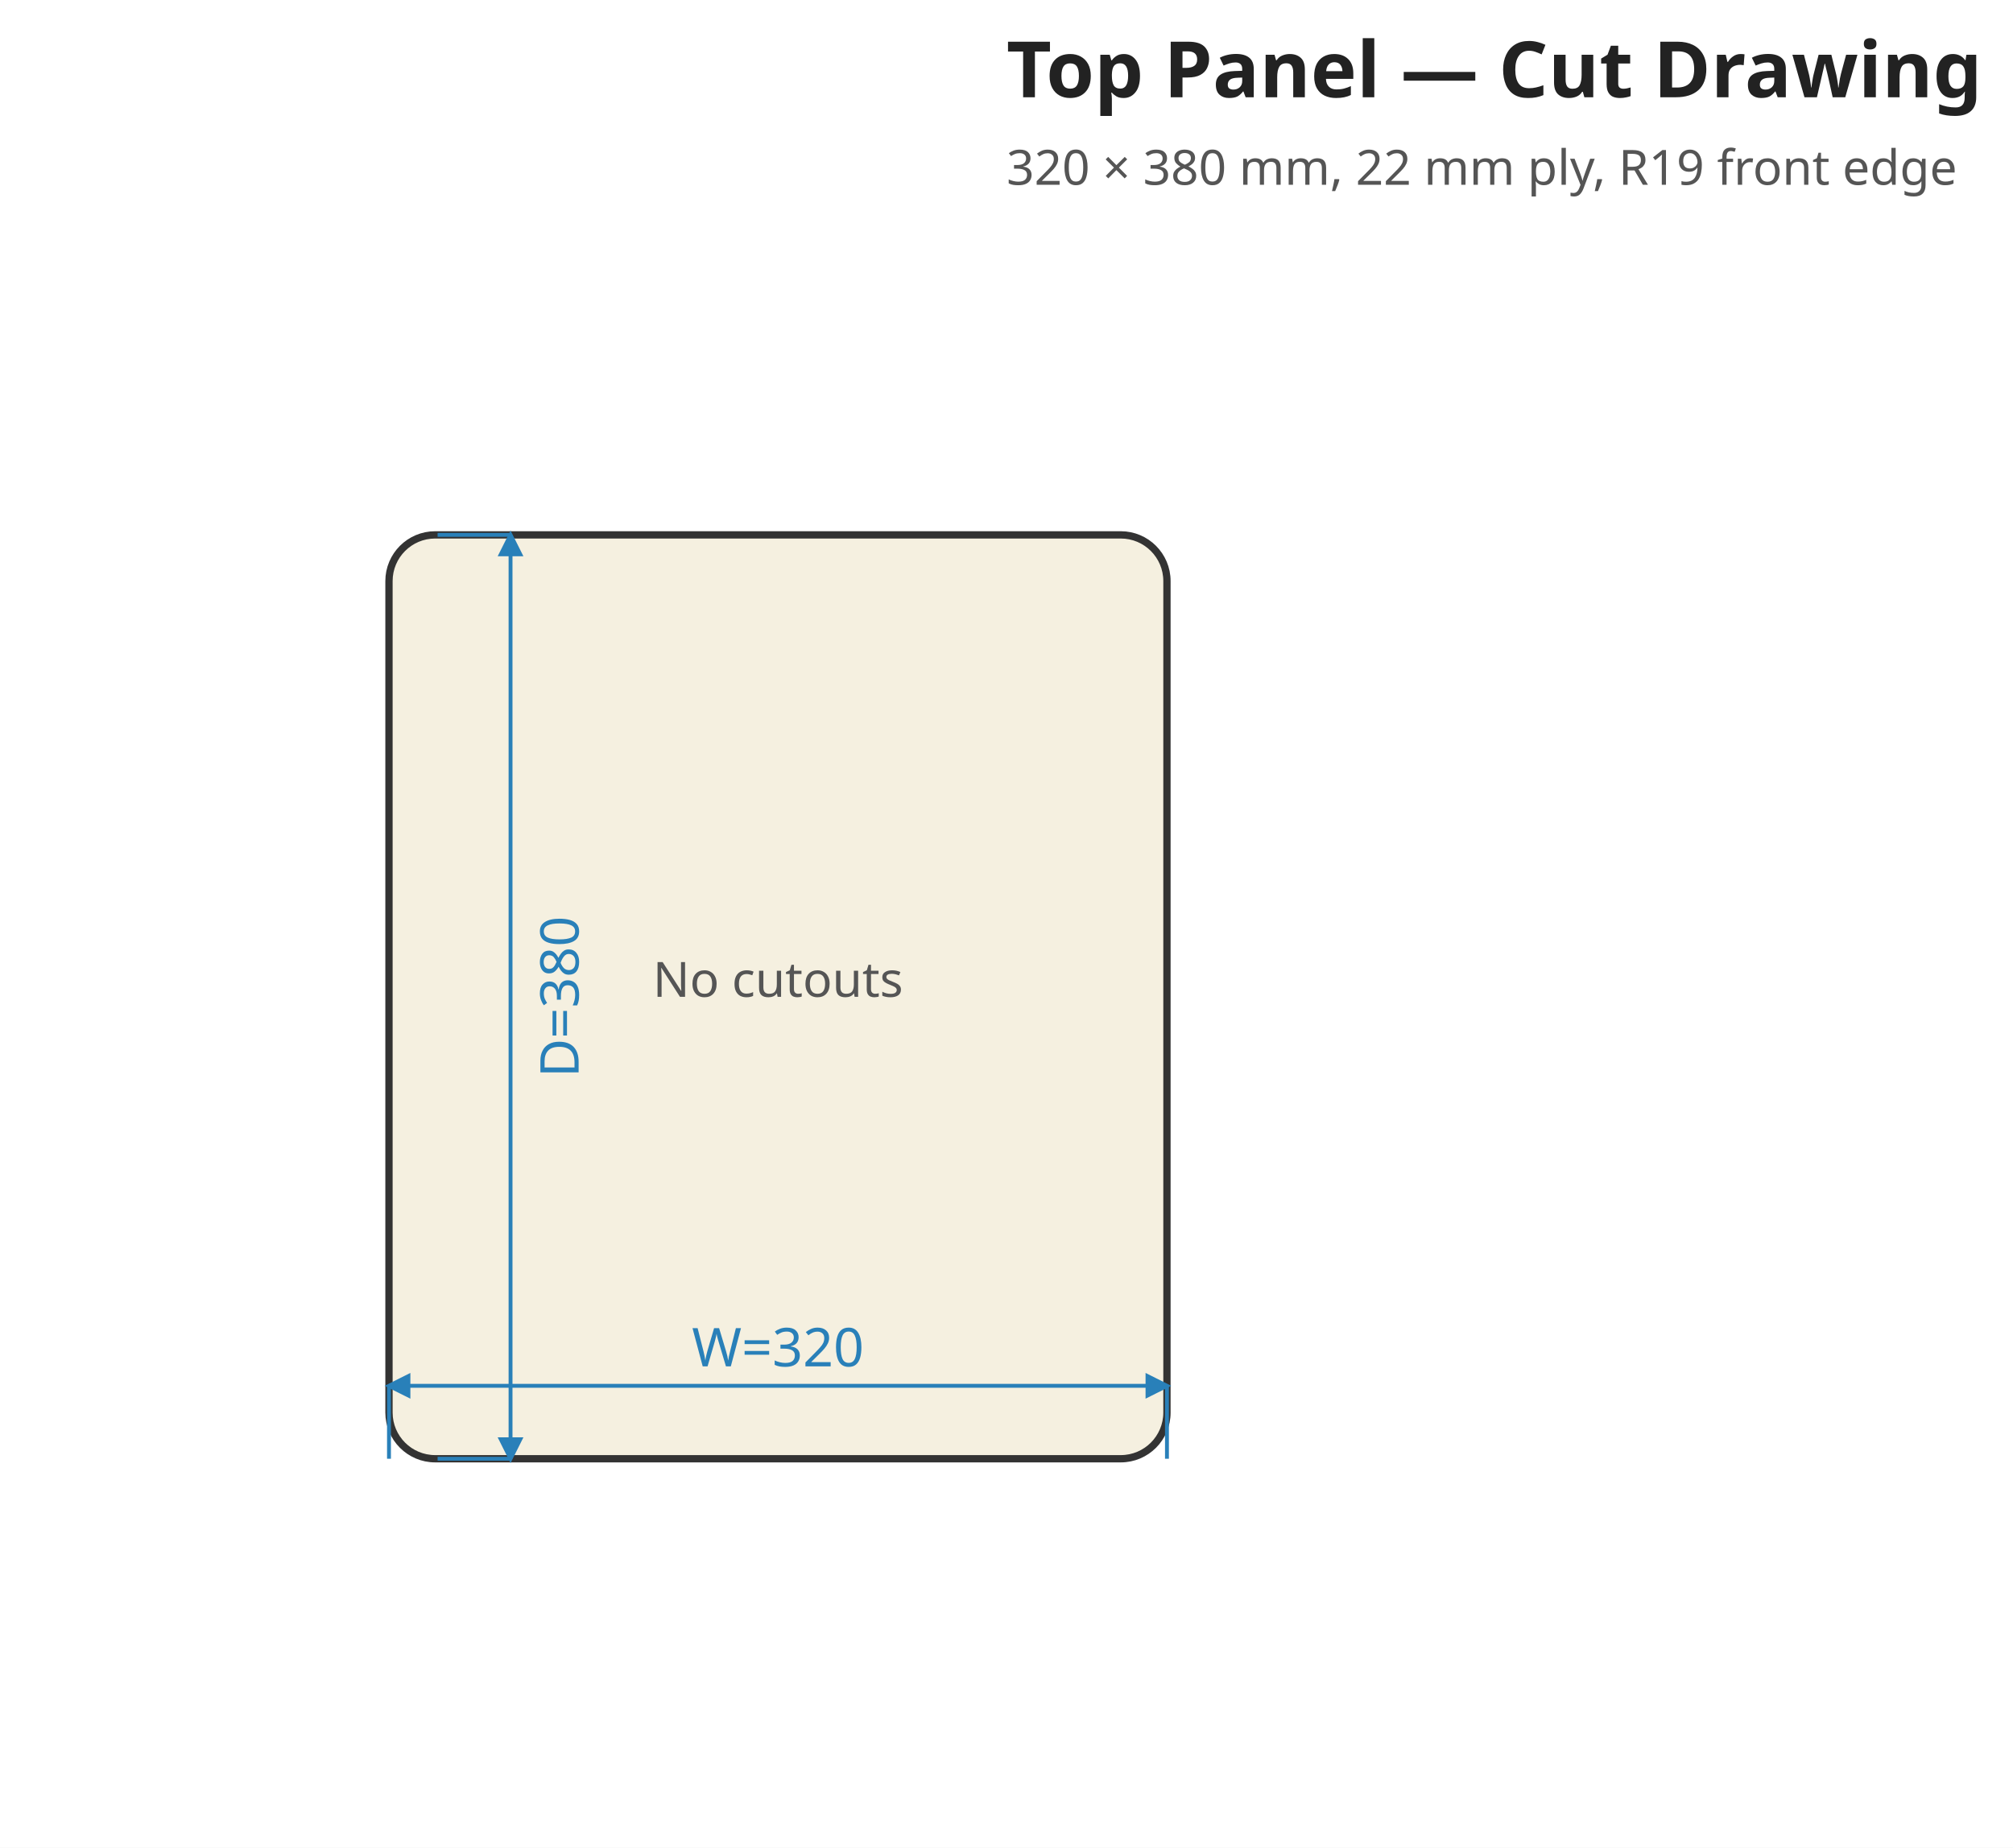
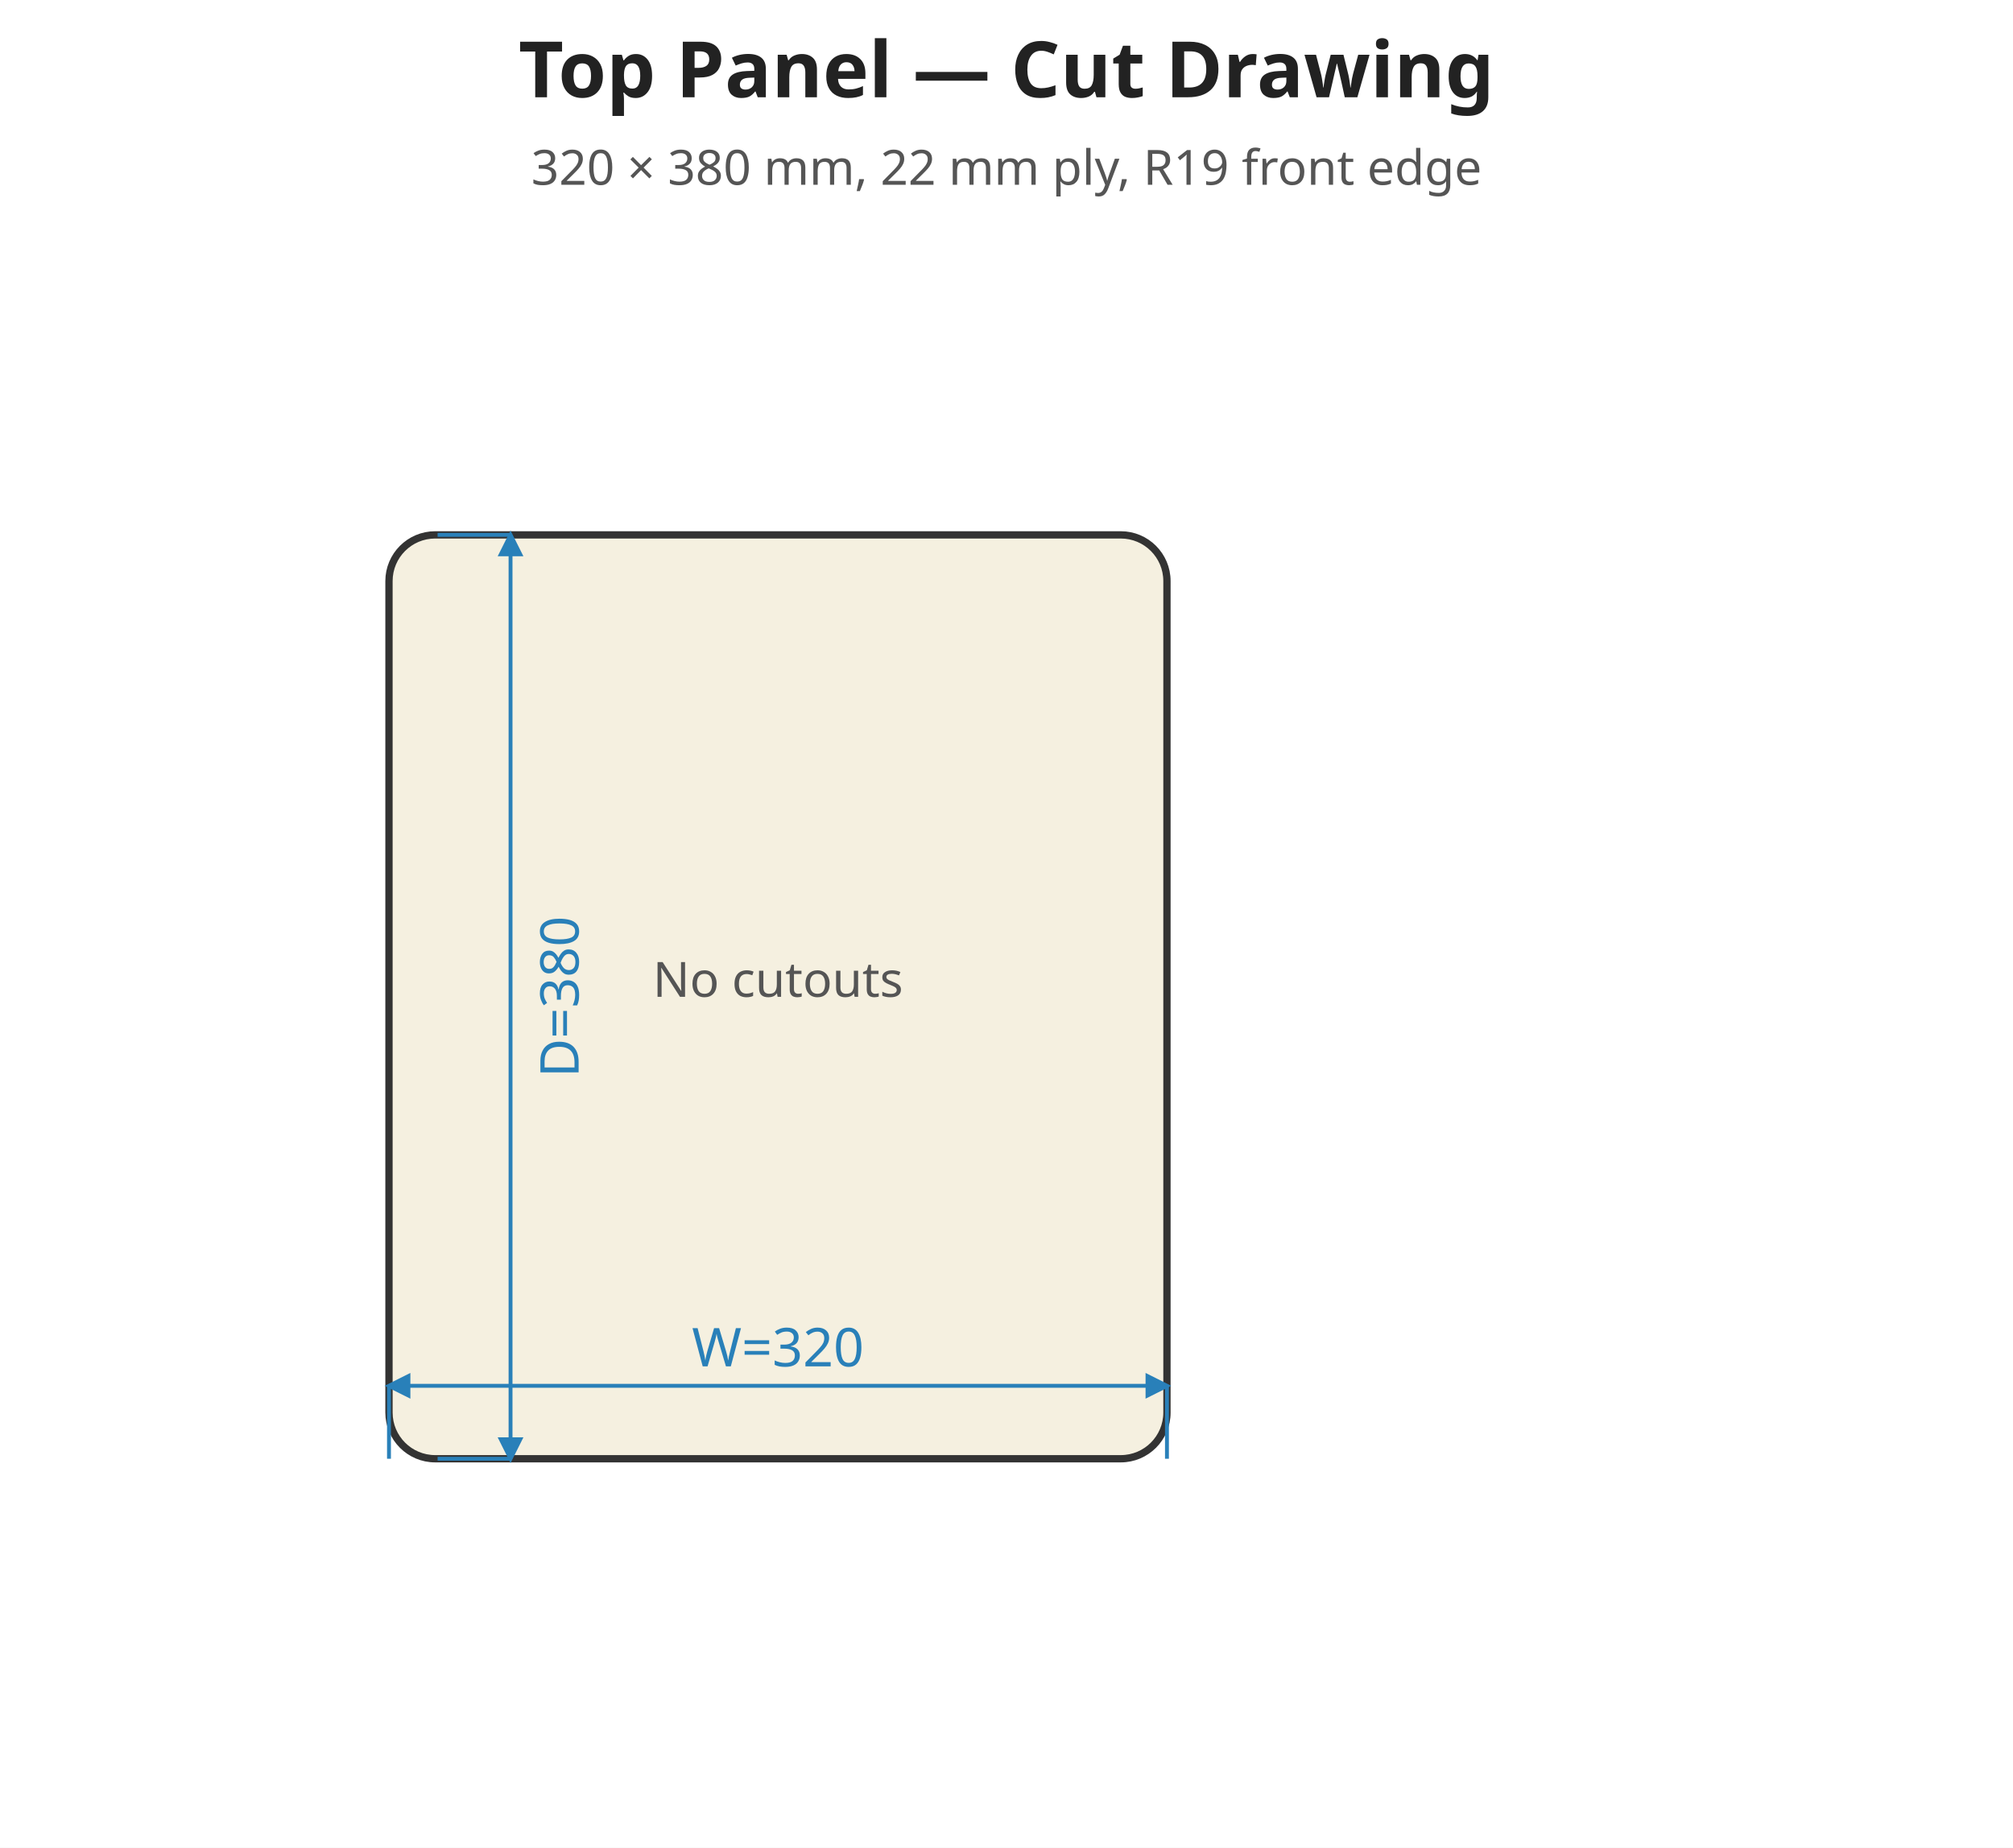
<svg xmlns="http://www.w3.org/2000/svg" width="414" height="380" viewBox="0 0 414 380">
  <style>.panel { fill: #f5f0e0; stroke: #333; stroke-width: 1.5; }
.cutout { fill: none; stroke: #c0392b; stroke-width: 1.2; stroke-dasharray: 6,3; }
.rebate { fill: #faebe0; stroke: #e67e22; stroke-width: 1.0; stroke-dasharray: 4,2; }
.pilot { fill: #333; }
.dim-line { stroke: #2980b9; stroke-width: 0.8; fill: none; }
.dim-text { fill: #2980b9; font-family: sans-serif; font-size: 11px; text-anchor: middle; }
.dim-text-v { fill: #2980b9; font-family: sans-serif; font-size: 11px; text-anchor: middle; }
.label { fill: #333; font-family: sans-serif; font-size: 12px; text-anchor: middle; font-weight: bold; }
.label-sm { fill: #555; font-family: sans-serif; font-size: 10px; text-anchor: middle; }
.label-driver { fill: #c0392b; font-family: sans-serif; font-size: 11px; text-anchor: middle; font-weight: bold; }
- .title-text { fill: #222; font-family: sans-serif; font-size: 16px; font-weight: bold; }
+ .title-text { fill: #222; font-family: sans-serif; font-size: 16px; font-weight: bold; text-anchor: middle; }
+ .subtitle { fill: #555; font-family: sans-serif; font-size: 10px; text-anchor: middle; }
.note { fill: #555; font-family: sans-serif; font-size: 10px; }
.arrow { stroke: #2980b9; stroke-width: 0.8; fill: #2980b9; }
.center-line { stroke: #888; stroke-width: 0.5; stroke-dasharray: 8,3,2,3; }
</style>
  <rect width="414" height="380" fill="white" />
  <text x="207.0" y="20.0" class="title-text">Top Panel — Cut Drawing</text>
-   <text x="207.0" y="38.0" class="note">320 × 380 mm, 22 mm ply, R19 front edge</text>
+   <text x="207.0" y="38.0" class="subtitle">320 × 380 mm, 22 mm ply, R19 front edge</text>
  <rect x="80.0" y="110.0" width="160.0" height="190.0" rx="9.5" ry="9.5" class="panel" />
  <line x1="80.0" y1="300.0" x2="80.0" y2="285.0" class="dim-line" />
  <line x1="240.0" y1="300.0" x2="240.0" y2="285.0" class="dim-line" />
  <line x1="80.0" y1="285.0" x2="240.0" y2="285.0" class="dim-line" />
  <polygon points="80.0,285.0 84.0,283.0 84.0,287.0" class="arrow" />
  <polygon points="240.0,285.0 236.0,283.0 236.0,287.0" class="arrow" />
  <text x="160.0" y="281.0" class="dim-text">W=320</text>
  <line x1="90.0" y1="110.0" x2="105.0" y2="110.0" class="dim-line" />
  <line x1="90.0" y1="300.0" x2="105.0" y2="300.0" class="dim-line" />
  <line x1="105.0" y1="110.0" x2="105.0" y2="300.0" class="dim-line" />
  <polygon points="105.0,110.0 103.0,114.0 107.0,114.0" class="arrow" />
  <polygon points="105.0,300.0 103.0,296.0 107.0,296.0" class="arrow" />
  <text x="119.0" y="205.0" class="dim-text-v" transform="rotate(-90 119.0 205.0)">D=380</text>
  <text x="160.0" y="205.0" class="label-sm">No cutouts</text>
</svg>
